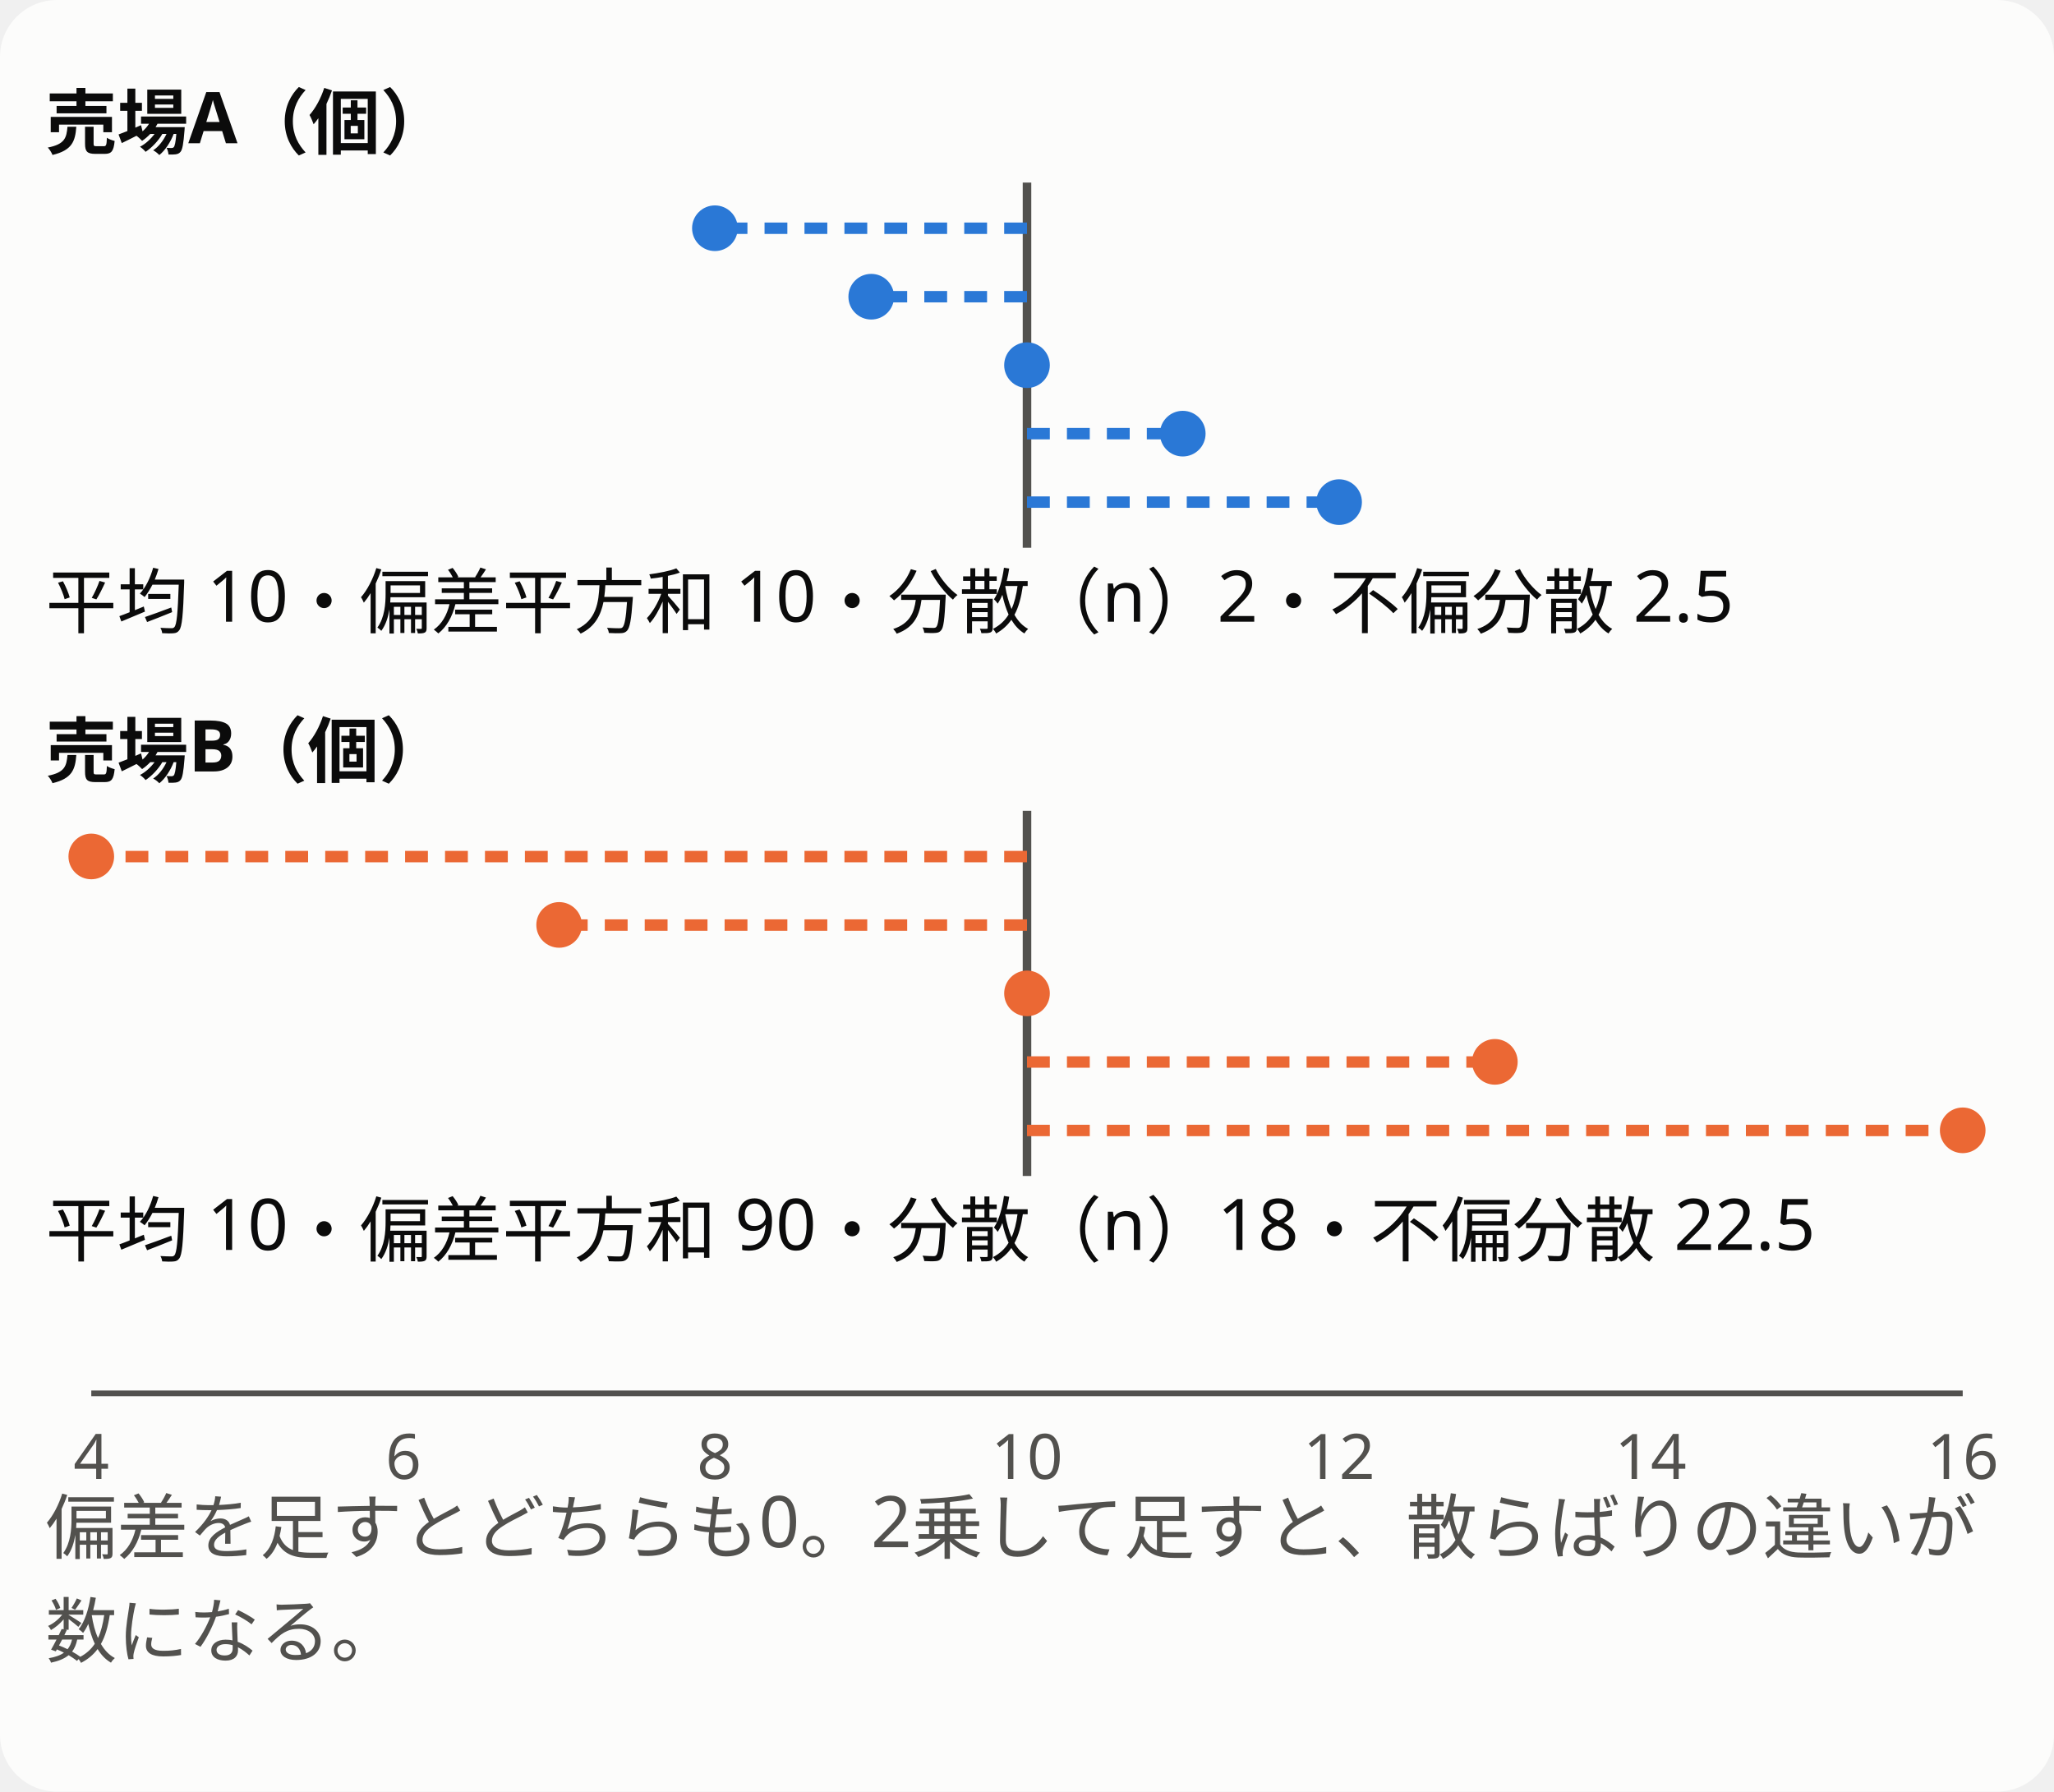
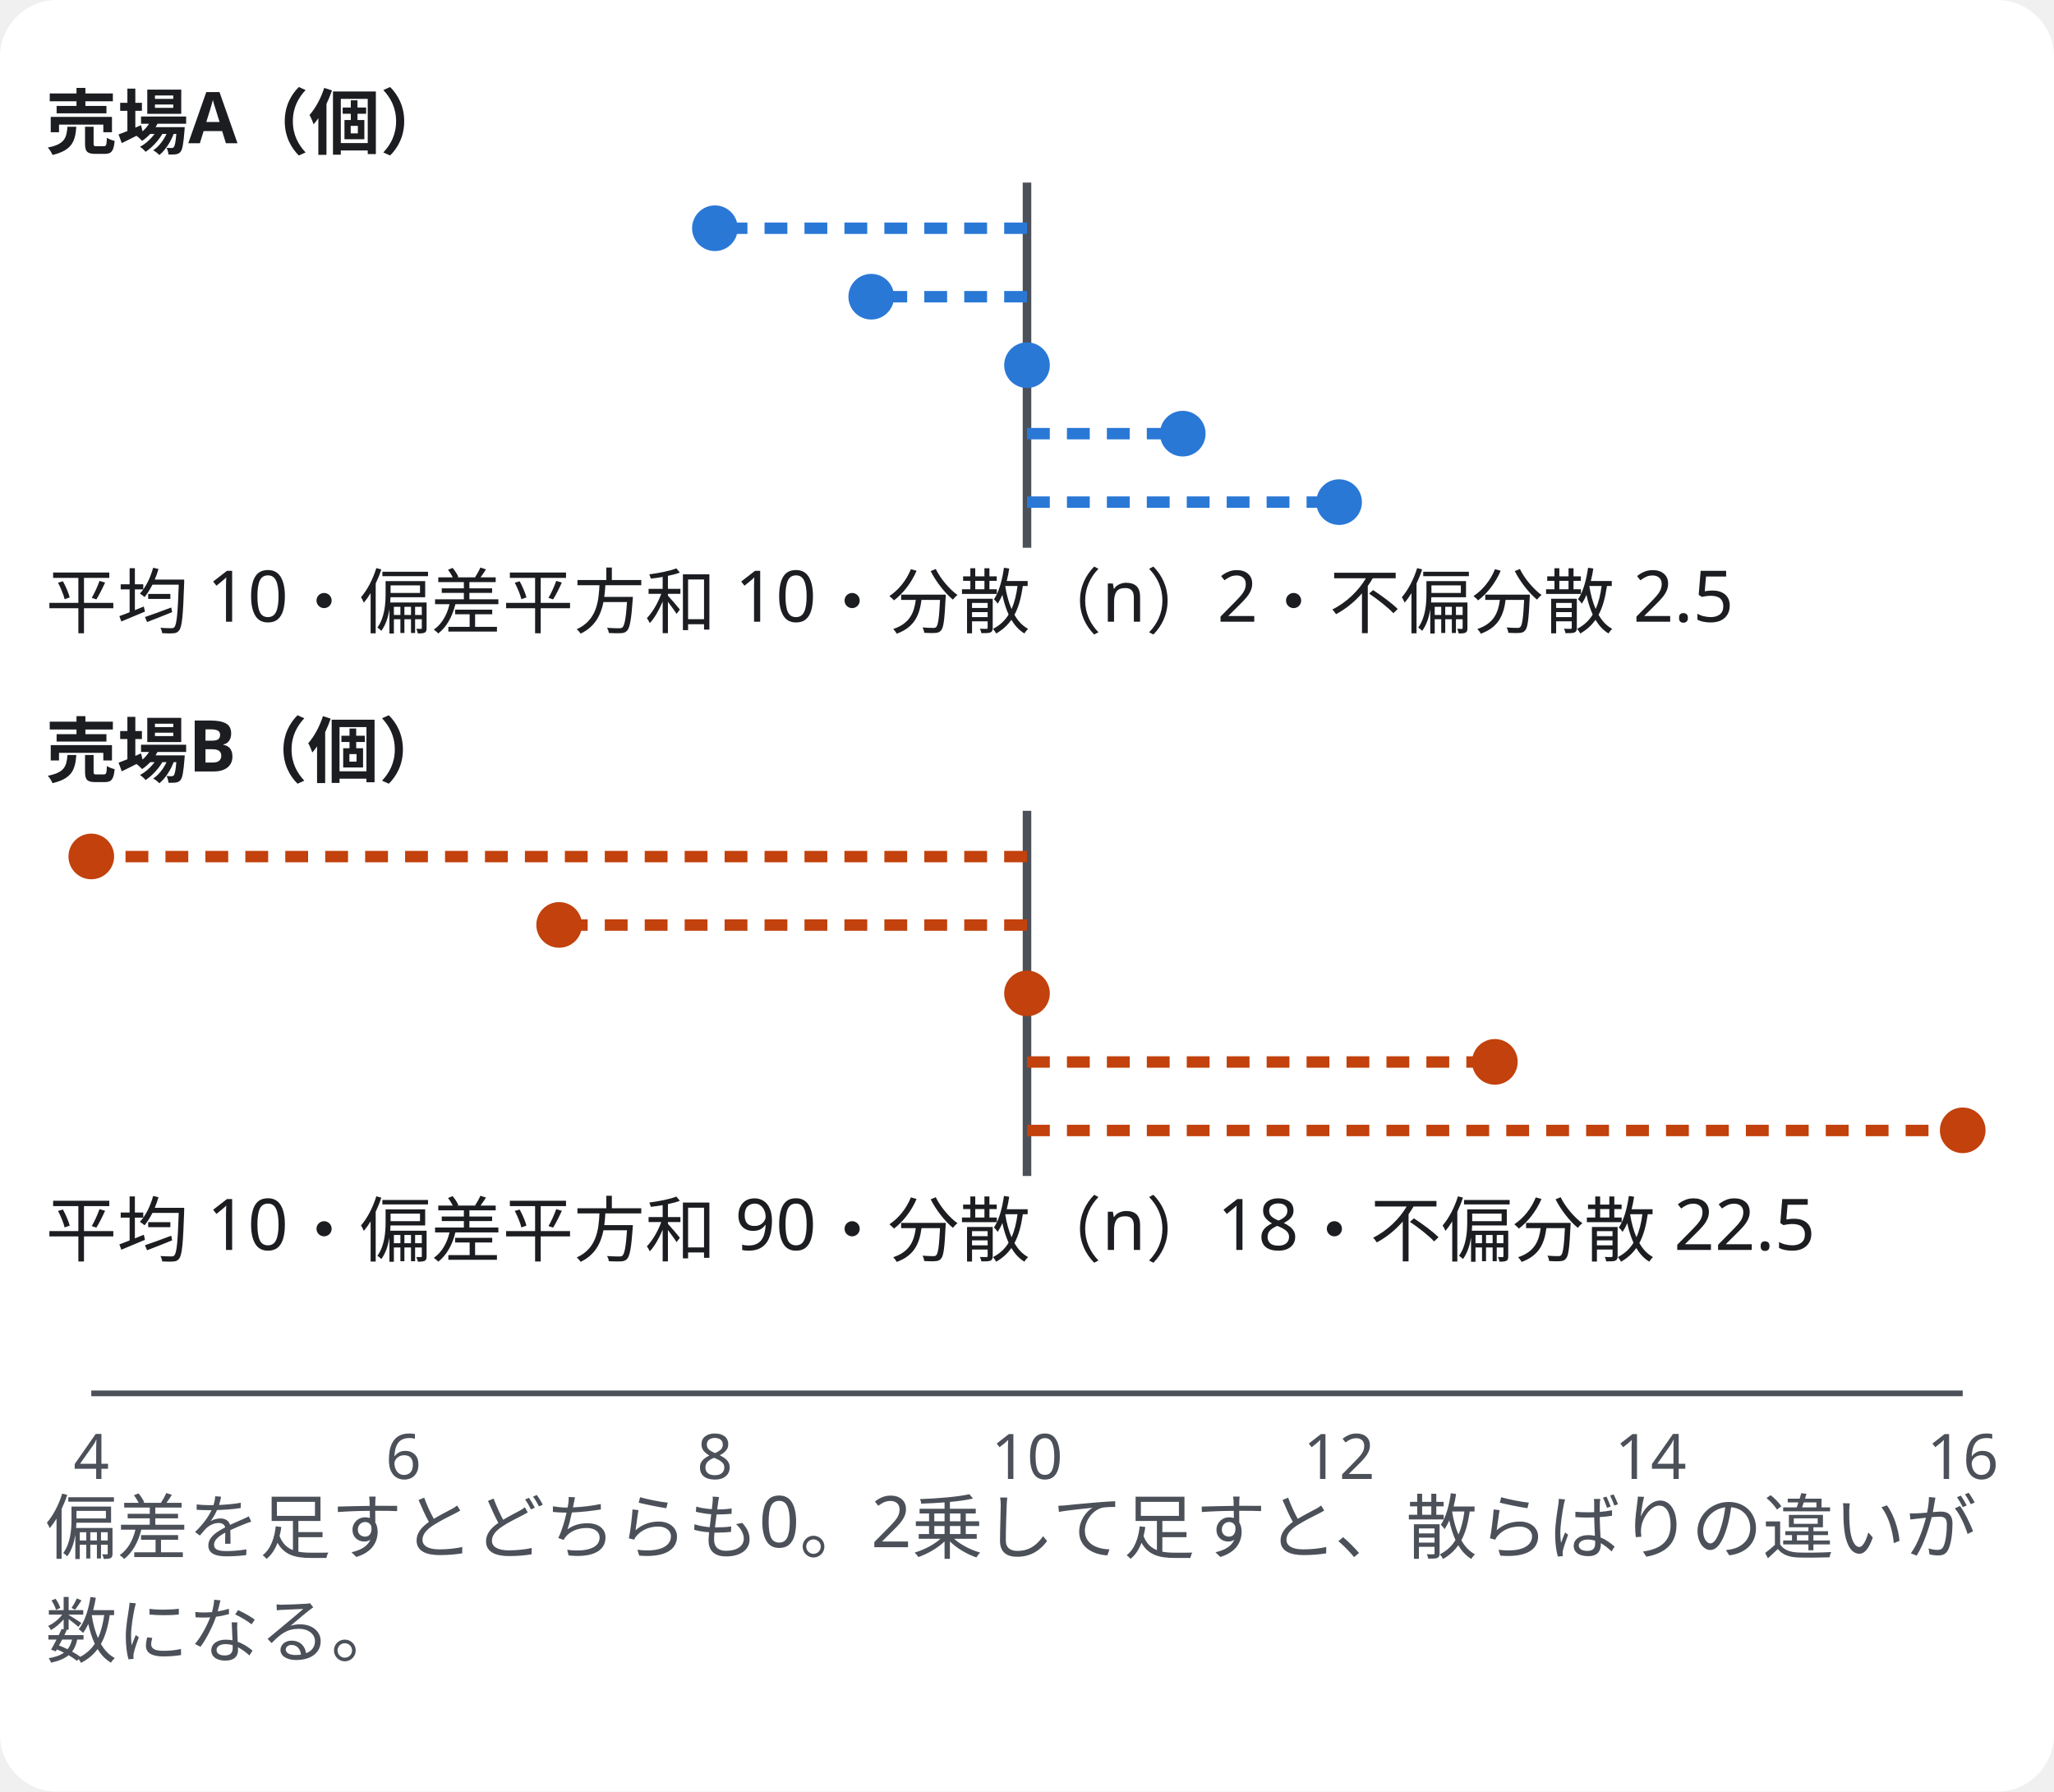
<svg xmlns="http://www.w3.org/2000/svg" viewBox="0 0 360 314" width="360" height="314" font-family="sans-serif">
-   <rect width="360" height="314" rx="10" fill="#fcfcfb" />
-   <text x="8" y="26" font-size="12.5" fill="#0b0b0b" text-anchor="start" font-weight="bold">売場A（個）</text>
-   <line x1="180" y1="32" x2="180" y2="96" stroke="#52514e" stroke-width="1.5" />
+   <rect width="360" height="314" rx="10" fill="#ffffff" />
+   <text x="8" y="26" font-size="12.5" fill="#1b1d21" text-anchor="start" font-weight="bold">売場A（個）</text>
+   <line x1="180" y1="32" x2="180" y2="96" stroke="#4b5059" stroke-width="1.5" />
  <line x1="180.0" y1="40" x2="125.3" y2="40" stroke="#2a78d6" stroke-width="2" stroke-dasharray="4 3" />
  <circle cx="125.3" cy="40" r="4" fill="#2a78d6" />
  <line x1="180.0" y1="52" x2="152.7" y2="52" stroke="#2a78d6" stroke-width="2" stroke-dasharray="4 3" />
  <circle cx="152.7" cy="52" r="4" fill="#2a78d6" />
  <line x1="180.0" y1="64" x2="180.0" y2="64" stroke="#2a78d6" stroke-width="2" stroke-dasharray="4 3" />
  <circle cx="180" cy="64" r="4" fill="#2a78d6" />
  <line x1="180.0" y1="76" x2="207.3" y2="76" stroke="#2a78d6" stroke-width="2" stroke-dasharray="4 3" />
  <circle cx="207.3" cy="76" r="4" fill="#2a78d6" />
  <line x1="180.0" y1="88" x2="234.7" y2="88" stroke="#2a78d6" stroke-width="2" stroke-dasharray="4 3" />
  <circle cx="234.7" cy="88" r="4" fill="#2a78d6" />
-   <text x="8" y="110" font-size="12.5" fill="#0b0b0b" text-anchor="start">平均 10・偏差平方和 10・分散（n）2・不偏分散 2.5</text>
-   <text x="8" y="136.1" font-size="12.5" fill="#0b0b0b" text-anchor="start" font-weight="bold">売場B（個）</text>
-   <line x1="180" y1="142.1" x2="180" y2="206.1" stroke="#52514e" stroke-width="1.5" />
-   <line x1="180.0" y1="150.125" x2="16.0" y2="150.125" stroke="#eb6834" stroke-width="2" stroke-dasharray="4 3" />
-   <circle cx="16" cy="150.1" r="4" fill="#eb6834" />
-   <line x1="180.0" y1="162.125" x2="98.0" y2="162.125" stroke="#eb6834" stroke-width="2" stroke-dasharray="4 3" />
-   <circle cx="98" cy="162.1" r="4" fill="#eb6834" />
-   <line x1="180.0" y1="174.125" x2="180.0" y2="174.125" stroke="#eb6834" stroke-width="2" stroke-dasharray="4 3" />
-   <circle cx="180" cy="174.1" r="4" fill="#eb6834" />
-   <line x1="180.0" y1="186.125" x2="262.0" y2="186.125" stroke="#eb6834" stroke-width="2" stroke-dasharray="4 3" />
-   <circle cx="262" cy="186.1" r="4" fill="#eb6834" />
-   <line x1="180.0" y1="198.125" x2="344.0" y2="198.125" stroke="#eb6834" stroke-width="2" stroke-dasharray="4 3" />
-   <circle cx="344" cy="198.1" r="4" fill="#eb6834" />
-   <text x="8" y="220.1" font-size="12.5" fill="#0b0b0b" text-anchor="start">平均 10・偏差平方和 90・分散（n）18・不偏分散 22.5</text>
-   <line x1="16" y1="244.2" x2="344" y2="244.2" stroke="#52514e" stroke-width="1" />
-   <text x="16" y="259.2" font-size="11" fill="#52514e" text-anchor="middle">4</text>
-   <text x="70.7" y="259.2" font-size="11" fill="#52514e" text-anchor="middle">6</text>
-   <text x="125.3" y="259.2" font-size="11" fill="#52514e" text-anchor="middle">8</text>
-   <text x="180" y="259.2" font-size="11" fill="#52514e" text-anchor="middle">10</text>
-   <text x="234.7" y="259.2" font-size="11" fill="#52514e" text-anchor="middle">12</text>
-   <text x="289.3" y="259.2" font-size="11" fill="#52514e" text-anchor="middle">14</text>
-   <text x="344" y="259.2" font-size="11" fill="#52514e" text-anchor="middle">16</text>
-   <text x="8" y="272.2" font-size="12.5" fill="#52514e" text-anchor="start">偏差を足すとどちらも0。2乗して足すと、散らばりの違いが</text>
-   <text x="8" y="290.4" font-size="12.5" fill="#52514e" text-anchor="start">数になる。</text>
+   <text x="8" y="110" font-size="12.5" fill="#1b1d21" text-anchor="start">平均 10・偏差平方和 10・分散（n）2・不偏分散 2.5</text>
+   <text x="8" y="136.1" font-size="12.5" fill="#1b1d21" text-anchor="start" font-weight="bold">売場B（個）</text>
+   <line x1="180" y1="142.1" x2="180" y2="206.1" stroke="#4b5059" stroke-width="1.5" />
+   <line x1="180.0" y1="150.125" x2="16.0" y2="150.125" stroke="#c2410c" stroke-width="2" stroke-dasharray="4 3" />
+   <circle cx="16" cy="150.1" r="4" fill="#c2410c" />
+   <line x1="180.0" y1="162.125" x2="98.0" y2="162.125" stroke="#c2410c" stroke-width="2" stroke-dasharray="4 3" />
+   <circle cx="98" cy="162.1" r="4" fill="#c2410c" />
+   <line x1="180.0" y1="174.125" x2="180.0" y2="174.125" stroke="#c2410c" stroke-width="2" stroke-dasharray="4 3" />
+   <circle cx="180" cy="174.1" r="4" fill="#c2410c" />
+   <line x1="180.0" y1="186.125" x2="262.0" y2="186.125" stroke="#c2410c" stroke-width="2" stroke-dasharray="4 3" />
+   <circle cx="262" cy="186.1" r="4" fill="#c2410c" />
+   <line x1="180.0" y1="198.125" x2="344.0" y2="198.125" stroke="#c2410c" stroke-width="2" stroke-dasharray="4 3" />
+   <circle cx="344" cy="198.1" r="4" fill="#c2410c" />
+   <text x="8" y="220.1" font-size="12.5" fill="#1b1d21" text-anchor="start">平均 10・偏差平方和 90・分散（n）18・不偏分散 22.5</text>
+   <line x1="16" y1="244.2" x2="344" y2="244.2" stroke="#4b5059" stroke-width="1" />
+   <text x="16" y="259.2" font-size="11" fill="#4b5059" text-anchor="middle">4</text>
+   <text x="70.7" y="259.2" font-size="11" fill="#4b5059" text-anchor="middle">6</text>
+   <text x="125.3" y="259.2" font-size="11" fill="#4b5059" text-anchor="middle">8</text>
+   <text x="180" y="259.2" font-size="11" fill="#4b5059" text-anchor="middle">10</text>
+   <text x="234.7" y="259.2" font-size="11" fill="#4b5059" text-anchor="middle">12</text>
+   <text x="289.3" y="259.2" font-size="11" fill="#4b5059" text-anchor="middle">14</text>
+   <text x="344" y="259.2" font-size="11" fill="#4b5059" text-anchor="middle">16</text>
+   <text x="8" y="272.2" font-size="12.5" fill="#4b5059" text-anchor="start">偏差を足すとどちらも0。2乗して足すと、散らばりの違いが</text>
+   <text x="8" y="290.4" font-size="12.5" fill="#4b5059" text-anchor="start">数になる。</text>
</svg>
